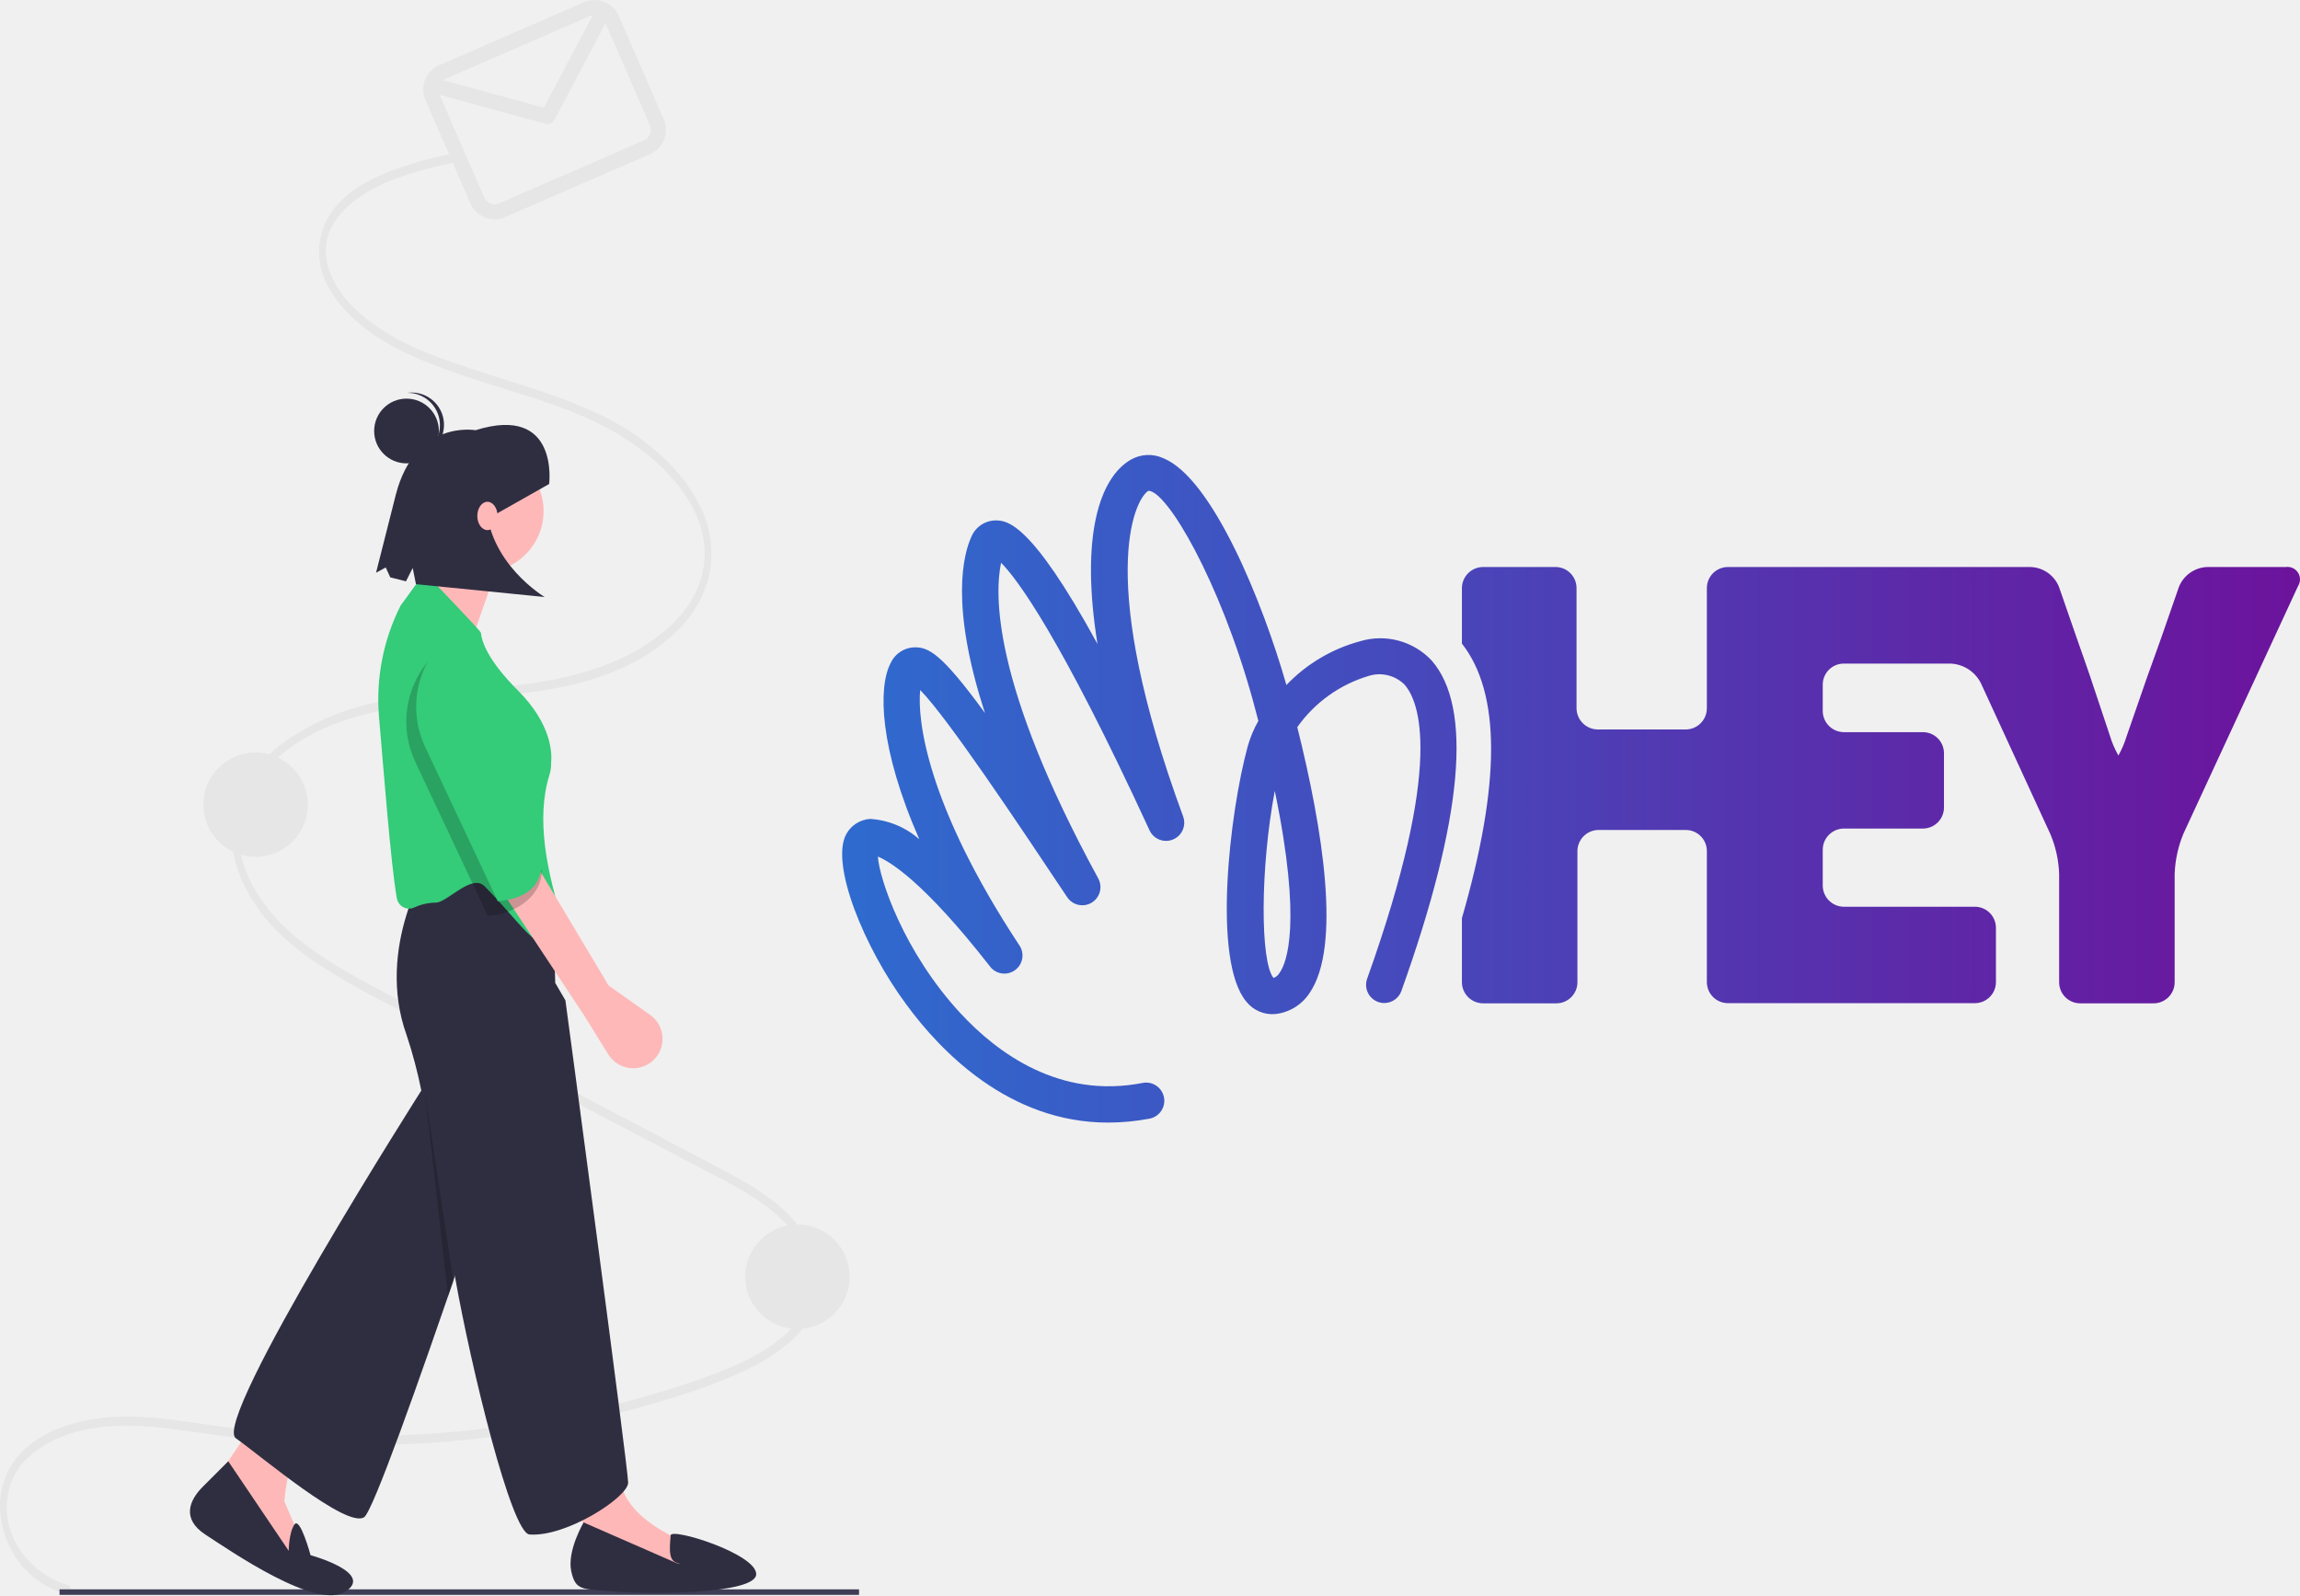
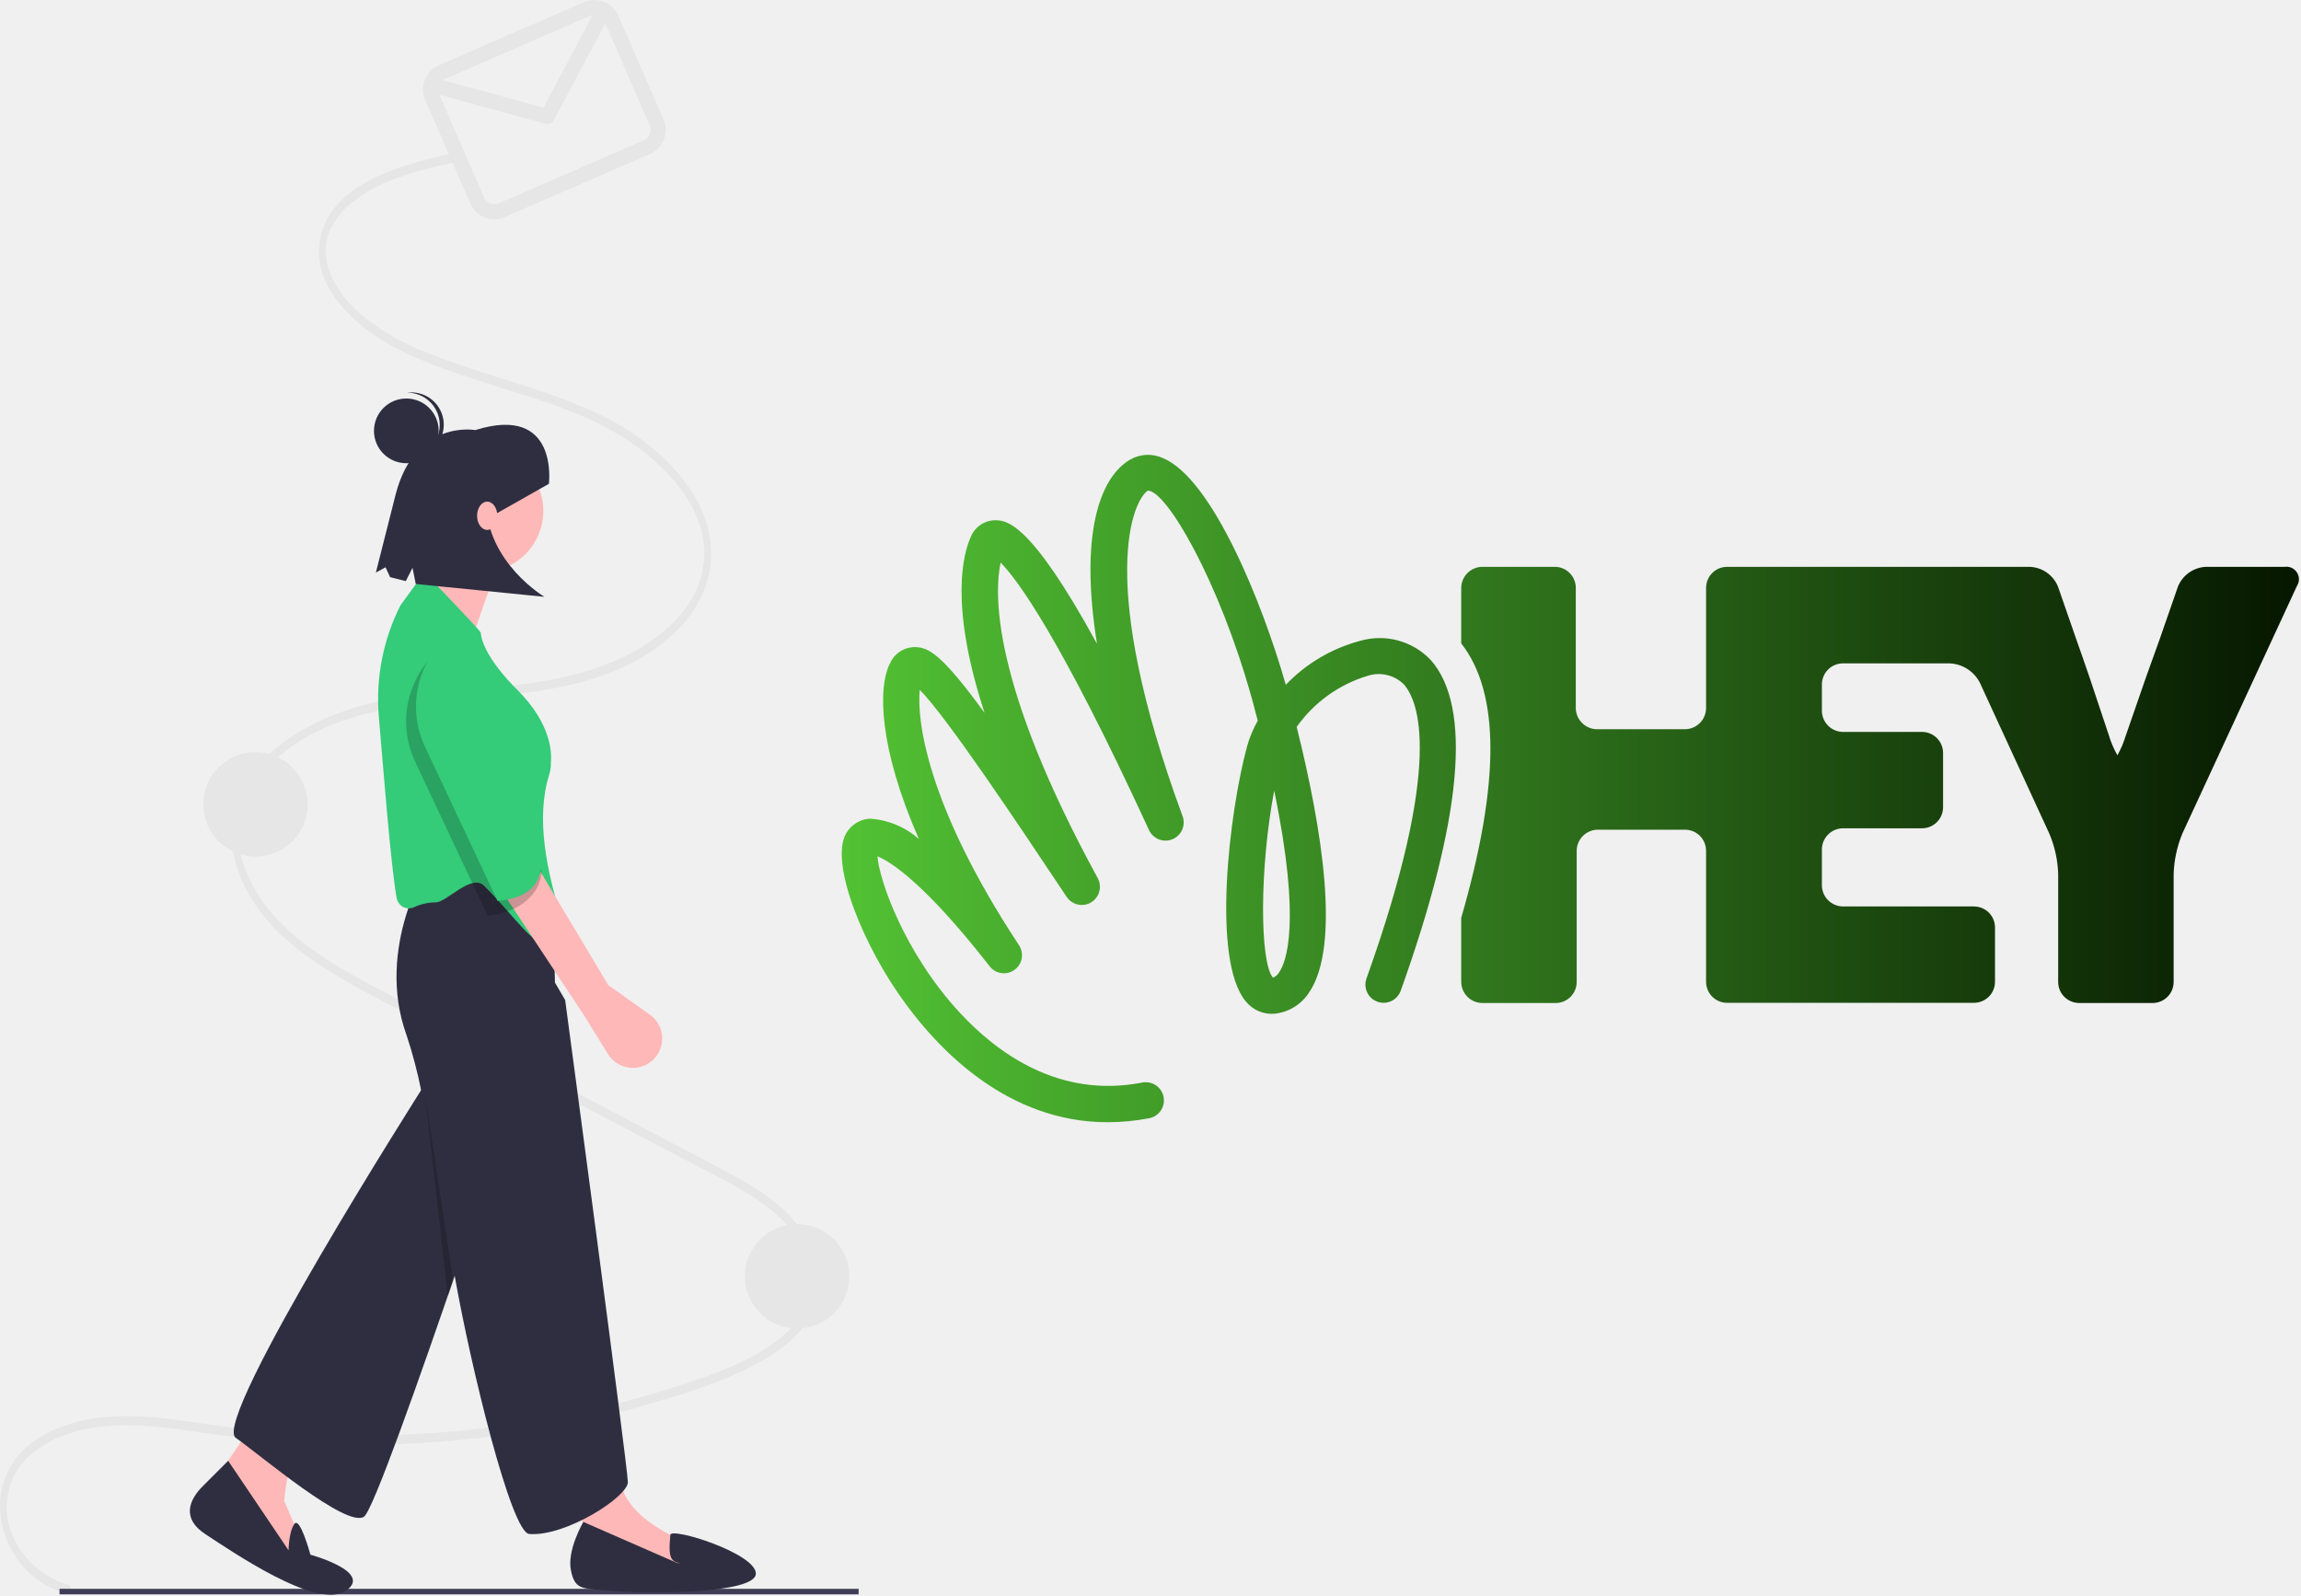
- <svg xmlns="http://www.w3.org/2000/svg" xmlns:xlink="http://www.w3.org/1999/xlink" id="ab26c067-d858-4fd4-abff-41faa1bb0c6e" data-name="Layer 1" width="932.161" height="646.623" viewBox="0 0 932.161 646.623">
+ <svg xmlns="http://www.w3.org/2000/svg" width="933" height="647" viewBox="0 0 933 647" fill="none">
+   <g clip-path="url(#clip0)">
+     <path d="M27.604 642.525C15.133 639.157 -0.045 625.147 3.205 605.891C4.816 596.341 11.001 590.159 17.415 586.162C26.285 580.633 36.388 578.549 46.124 578.023C57.354 577.416 68.572 578.947 79.718 580.565C90.721 582.164 101.725 583.595 112.778 584.469C156.027 587.861 199.54 584.63 241.814 574.887C252.248 572.48 262.619 569.655 272.927 566.413C282.696 563.538 292.246 559.969 301.506 555.732C313.762 549.848 333.693 538.398 332.068 517.193C331.206 505.95 324.585 496.97 317.906 490.713C309.831 483.149 300.486 478.172 291.334 473.338C248.764 450.857 206.11 428.642 163.498 406.296C153.553 401.081 143.542 396.005 133.89 389.893C124.853 384.171 115.859 377.525 108.587 368.334C102.235 360.307 96.56 349.531 96.76 337.484C96.926 327.494 101.472 319.017 107.04 312.681C120.825 296.994 140.326 290.634 157.951 287.303C179.847 283.164 202.061 283.185 223.972 279.189C241.664 275.962 260.567 269.732 274.956 255.133C281.042 249.195 285.347 241.674 287.384 233.418C289.222 224.771 288.329 215.767 284.829 207.65C280.931 198.34 274.714 190.924 268.176 184.852C260.667 177.973 252.15 172.283 242.92 167.978C223.487 158.718 203.053 153.896 183.147 146.79C173.385 143.305 163.524 139.483 154.459 133.497C146.78 128.425 138.414 121.589 134.141 111.423C125.326 90.448 146.357 77.948 158.273 73.213C166.373 70.141 174.716 67.752 183.214 66.073C185.011 65.687 184.249 62.1 182.46 62.484C173.515 64.228 164.748 66.788 156.269 70.132C149.083 73.117 141.668 77.041 136.024 83.793C133.454 86.842 131.554 90.397 130.447 94.227C129.34 98.058 129.051 102.078 129.598 106.028C131.093 116.092 137.593 123.846 143.696 129.463C151.768 136.891 160.971 141.741 170.302 145.695C180.129 149.86 190.165 153.105 200.197 156.289C220.244 162.65 241.19 168.319 259.287 181.855C271.946 191.324 289.144 209.077 284.933 231.084C283.063 240.852 277.387 248.49 271.261 254.107C264.068 260.51 255.772 265.554 246.777 268.995C206.675 285.134 162.539 273.592 123.47 295.513C110.186 302.966 94.051 316.535 93.921 337.886C93.854 348.977 98.3 359.15 103.796 367.19C110.379 376.82 118.904 383.941 127.577 389.893C136.71 395.93 146.193 401.421 155.976 406.335C166.663 411.949 177.353 417.555 188.045 423.153L252.929 457.179L285.167 474.085C295.006 479.244 305.098 484.194 314.044 491.768C321.369 497.97 330.023 508.144 329.275 520.778C328.682 530.811 322.017 538.052 315.926 542.892C308.039 549.161 299.18 553.215 290.365 556.584C280.198 560.47 269.863 563.694 259.509 566.592C238.299 572.52 216.652 576.757 194.772 579.263C172.946 581.776 150.959 582.596 129.007 581.715C117.915 581.268 106.841 580.381 95.784 579.053C84.386 577.68 73.037 575.565 61.611 574.627C51.275 573.778 40.839 573.975 30.66 576.703C22.161 578.98 13.182 583.04 6.731 590.962C1.975 597.009 -0.406 604.586 0.035 612.267C0.472 619.931 3.205 627.287 7.878 633.378C12.625 639.599 19.295 644.077 26.85 646.114C28.632 646.595 29.394 643.009 27.604 642.526L27.604 642.525Z" fill="#E6E6E6" />
+     <path d="M348.161 644.224H24.129V646.465H348.161V644.224Z" fill="#3F3D56" />
+     <path d="M323.2 538.67C334.891 538.67 344.368 529.193 344.368 517.502C344.368 505.812 334.891 496.334 323.2 496.334C311.509 496.334 302.032 505.812 302.032 517.502C302.032 529.193 311.509 538.67 323.2 538.67Z" fill="#E6E6E6" />
+     <path d="M103.581 347.316C115.272 347.316 124.749 337.839 124.749 326.148C124.749 314.458 115.272 304.98 103.581 304.98C91.89 304.98 82.413 314.458 82.413 326.148C82.413 337.839 91.89 347.316 103.581 347.316Z" fill="#E6E6E6" />
+     <path d="M142.981 560.139C142.981 560.139 124.683 584.93 120.551 589.061C116.419 593.193 115.239 608.54 115.239 608.54L122.322 625.067L118.19 633.331L86.316 601.457L120.551 550.695L142.981 560.139Z" fill="#FFB8B8" />
+     <path d="M220.895 408.443C220.895 408.443 154.664 610.256 147.581 614.978C140.498 619.701 105.615 590.062 95.581 582.978C85.546 575.895 171.315 441.147 171.315 441.147C157.739 396.878 164.23 386.603 164.23 386.603L220.895 408.443Z" fill="#2F2E41" />
+     <path d="M117.01 628.609C117.01 628.609 117.01 621.525 119.289 617.991C121.569 614.456 125.863 630.379 125.863 630.379C125.863 630.379 151.835 637.462 140.03 645.136C128.225 652.809 93.399 628.608 83.365 622.116C73.331 615.623 76.872 607.949 82.184 602.637L92.514 592.308L117.01 628.609Z" fill="#2F2E41" />
+     <path d="M242.144 573.124C242.144 573.124 247.456 588.471 252.178 603.227C256.9 617.984 279.33 625.657 279.33 625.657L283.462 636.282L271.067 642.184L235.061 633.331C235.061 633.331 236.241 621.525 236.241 617.394C236.241 613.262 217.353 578.437 217.353 578.437L242.144 573.124Z" fill="#FFB8B8" />
+     <path d="M195.514 231.956C209.205 231.956 220.305 220.857 220.305 207.165C220.305 193.473 209.205 182.374 195.514 182.374C181.822 182.374 170.723 193.473 170.723 207.165C170.723 220.857 181.822 231.956 195.514 231.956Z" fill="#FFB8B8" />
+     <path d="M181.938 220.151C181.938 223.692 164.23 250.844 164.23 250.844L190.171 262.422L202.007 228.414L181.938 220.151Z" fill="#FFB8B8" />
+     <path d="M205.548 349.417C210.418 349.392 215.104 351.278 218.6 354.669C222.095 358.06 224.122 362.687 224.246 367.555L225.027 398.408L229.158 405.491C229.158 405.491 254.581 595.076 254.581 600.978C254.581 606.881 229.337 623.159 214.581 621.978C207.281 621.394 190.913 554.329 184.419 517.612C179.796 491.472 175.285 463.026 170.753 442.026C169.24 434.454 167.259 426.984 164.82 419.657C151.835 383.652 174.265 349.417 174.265 349.417H205.548V349.417Z" fill="#2F2E41" />
+     <path d="M274.313 633.626C274.313 633.626 277.559 634.511 274.018 633.331C270.476 632.15 271.657 625.657 271.803 622.357C271.948 619.057 306.482 629.789 306.482 638.053C306.482 646.316 262.213 646.316 249.227 645.136C236.241 643.955 233.29 645.136 231.519 636.872C229.749 628.608 236.537 617.098 236.537 617.098L274.313 633.626Z" fill="#2F2E41" />
+     <path d="M176.609 365.868C181.225 365.868 191.153 354.011 196.348 359.207C200.127 362.986 203.334 366.616 206.163 369.819C214.284 379.012 221.384 387.438 226.318 381.393C227.064 380.479 224.556 382.589 226.647 381.167C227.514 380.576 228.176 379.731 228.541 378.747C228.907 377.764 228.957 376.691 228.686 375.678C221.527 353.25 217.069 331.765 222.762 313.819C223.184 312.394 223.386 310.913 223.36 309.427C223.361 309.21 223.371 308.992 223.391 308.775C223.692 305.463 223.616 293.601 210.026 280.011C197.605 267.59 195.222 259.958 194.908 256.514C194.834 255.712 174.812 234.938 174.812 234.938C173.764 234.498 172.597 234.426 171.502 234.733C170.408 235.04 169.449 235.709 168.783 236.63L162.37 245.449C155.398 259.252 152.356 274.706 153.574 290.122C155.311 310.132 158.325 349.703 160.801 363.977C161.006 365.278 161.696 366.453 162.732 367.266C163.446 367.819 164.297 368.167 165.193 368.274C166.09 368.38 166.998 368.24 167.822 367.869C170.576 366.586 173.571 365.904 176.609 365.868Z" fill="#34CB79" />
+     <path d="M201.464 208.111L197.013 203.408C197.384 228.173 220.748 241.991 220.748 241.991L168.581 236.79L167.263 230.221L164.537 235.63L158.168 234.017L156.335 230.012L152.405 232.151L160.47 200.305C168.435 169.925 192.723 174.382 192.723 174.382C226.729 163.745 222.561 196.181 222.561 196.181L201.464 208.111Z" fill="#2F2E41" />
+     <path opacity="0.2" d="M181.595 525.642L172.134 441.966L183.767 519.477L181.595 525.642Z" fill="black" />
+     <path d="M164.756 187.817C172 187.817 177.873 181.944 177.873 174.699C177.873 167.455 172 161.582 164.756 161.582C157.511 161.582 151.638 167.455 151.638 174.699C151.638 181.944 157.511 187.817 164.756 187.817Z" fill="#2F2E41" />
+     <path d="M166.839 185.326C167.112 185.325 167.383 185.332 167.66 185.315L167.687 185.313C171.157 185.084 174.395 183.487 176.688 180.872C178.981 178.257 180.142 174.839 179.915 171.368C179.688 167.898 178.092 164.66 175.479 162.365C172.865 160.071 169.447 158.909 165.976 159.134C165.7 159.152 165.432 159.193 165.161 159.228C168.496 159.218 171.71 160.481 174.146 162.759C176.583 165.038 178.058 168.159 178.272 171.488C178.486 174.816 177.422 178.101 175.298 180.673C173.173 183.244 170.148 184.908 166.839 185.326V185.326Z" fill="#2F2E41" />
+     <path d="M197.549 214.871C199.813 214.871 201.649 212.302 201.649 209.132C201.649 205.963 199.813 203.394 197.549 203.394C195.285 203.394 193.45 205.963 193.45 209.132C193.45 212.302 195.285 214.871 197.549 214.871Z" fill="#FFB8B8" />
+     <path d="M246.644 399.454L263.495 411.38C264.962 412.418 266.175 413.775 267.043 415.349C267.91 416.923 268.41 418.673 268.505 420.467C268.6 422.262 268.287 424.055 267.59 425.711C266.892 427.367 265.829 428.844 264.48 430.031C263.18 431.174 261.647 432.02 259.987 432.51C258.327 432.999 256.58 433.121 254.868 432.866C253.156 432.611 251.52 431.986 250.075 431.034C248.629 430.082 247.409 428.827 246.499 427.355L236.747 411.588L202.431 359.727L216.65 349.265L246.644 399.454Z" fill="#FEB8B8" />
+     <path opacity="0.2" d="M219.581 352.978C219.648 362.169 210.565 370.15 197.735 371.305L168.303 308.77C165.214 302.206 164.057 294.899 164.967 287.702C165.878 280.505 168.818 273.716 173.444 268.128L203.154 304.234C204.077 319.93 210.773 336.198 219.581 352.978Z" fill="black" />
+     <path d="M219.581 348.978C219.648 358.169 214.565 364.15 201.735 365.305L172.303 302.77C169.214 296.206 168.057 288.899 168.967 281.702C169.878 274.505 172.818 267.716 177.444 262.128L207.154 298.234C208.077 313.93 210.773 332.198 219.581 348.978Z" fill="#34CB79" />
+     <path d="M926.369 229.834H894.458C891.994 229.944 889.613 230.76 887.599 232.184C885.585 233.608 884.023 235.58 883.097 237.866L875.86 258.706L870.071 274.843L861.967 298.216C861.12 301.006 859.98 303.698 858.566 306.248C857.1 303.689 855.934 300.97 855.092 298.144L847.35 274.915C845.83 270.429 843.297 263.193 841.705 258.706L834.469 237.866C833.538 235.569 831.964 233.589 829.936 232.165C827.908 230.74 825.512 229.931 823.036 229.834H700.309C699.188 229.834 698.078 230.054 697.042 230.484C696.006 230.913 695.065 231.542 694.272 232.335C693.479 233.127 692.85 234.069 692.421 235.105C691.992 236.141 691.771 237.251 691.771 238.372V287.072C691.771 289.356 690.864 291.546 689.249 293.161C687.634 294.776 685.443 295.683 683.16 295.683H647.557C645.279 295.664 643.1 294.751 641.489 293.14C639.879 291.529 638.965 289.35 638.946 287.072V238.372C638.948 236.169 638.099 234.05 636.575 232.459C635.051 230.868 632.971 229.927 630.769 229.834H601.101C598.829 229.833 596.65 230.731 595.037 232.33C593.424 233.929 592.509 236.101 592.49 238.372V260.877C608.265 280.994 608.265 317.609 592.49 372.17V398.148C592.509 400.419 593.424 402.591 595.037 404.19C596.65 405.79 598.829 406.687 601.101 406.687H630.769C631.891 406.687 633.001 406.466 634.037 406.037C635.073 405.608 636.014 404.979 636.807 404.186C637.6 403.393 638.229 402.452 638.658 401.416C639.087 400.38 639.308 399.27 639.308 398.148V345.034C639.306 342.812 640.164 340.675 641.701 339.07C643.238 337.465 645.337 336.517 647.557 336.423H683.16C685.424 336.404 687.604 337.285 689.218 338.873C690.833 340.461 691.751 342.625 691.77 344.889L691.771 344.962V398.076C691.771 400.34 692.67 402.512 694.272 404.114C695.873 405.715 698.045 406.615 700.309 406.615H800.387C802.651 406.615 804.823 405.715 806.424 404.114C808.026 402.512 808.925 400.34 808.925 398.076V376.078C808.925 373.813 808.026 371.641 806.424 370.04C804.823 368.439 802.651 367.539 800.387 367.539H747.273C745.001 367.52 742.83 366.604 741.23 364.991C739.631 363.379 738.734 361.199 738.734 358.928V344.455C738.734 342.184 739.631 340.005 741.23 338.392C742.83 336.779 745.001 335.863 747.273 335.844H779.329C781.594 335.844 783.766 334.945 785.367 333.343C786.968 331.742 787.868 329.57 787.868 327.306V305.307C787.868 303.043 786.968 300.871 785.367 299.27C783.766 297.668 781.594 296.769 779.329 296.769H747.273C745.001 296.75 742.83 295.834 741.23 294.221C739.631 292.608 738.734 290.429 738.734 288.158V277.593C738.715 275.328 739.596 273.149 741.184 271.534C742.771 269.919 744.935 269.001 747.2 268.982L747.273 268.982H790.69C793.211 269.117 795.653 269.91 797.772 271.281C799.892 272.652 801.617 274.553 802.774 276.797L830.923 337.943C833.131 343.123 834.357 348.669 834.541 354.297V398.148C834.541 400.413 835.441 402.585 837.042 404.186C838.644 405.787 840.816 406.687 843.08 406.687H872.749C875.013 406.706 877.193 405.825 878.808 404.237C880.422 402.65 881.34 400.486 881.36 398.221L881.36 398.148V354.297C881.555 348.677 882.756 343.138 884.906 337.943L931.362 237.576C931.885 236.759 932.162 235.808 932.161 234.837C932.159 233.867 931.878 232.917 931.352 232.101C930.826 231.286 930.077 230.638 929.194 230.236C928.31 229.834 927.33 229.694 926.369 229.834Z" fill="url(#paint0_linear)" />
+     <path d="M551.171 259.936C539.802 263.015 529.492 269.146 521.358 277.665C511.878 244.378 491.472 194.014 471.572 185.765C469.469 184.787 467.162 184.33 464.844 184.431C462.527 184.531 460.268 185.188 458.258 186.344C445.811 193.58 437.707 216.881 444.798 261.022C417.445 210.947 407.894 211.019 403.48 210.947C401.359 210.977 399.295 211.631 397.544 212.828C395.794 214.025 394.435 215.712 393.638 217.677C390.671 224.262 384.738 244.813 399.21 289.026C381.771 265.146 376.416 262.107 370.265 262.397C368.297 262.513 366.397 263.159 364.766 264.267C363.135 265.376 361.835 266.905 361.003 268.692C355.793 278.533 356.372 303.281 372.581 340.186C367.029 335.287 360 332.384 352.609 331.937C350.618 332.076 348.695 332.712 347.014 333.787C345.332 334.861 343.947 336.34 342.985 338.088C336.4 350.172 350.221 384.11 367.298 407.121C381.12 426.008 408.834 455.025 449.068 455.025C454.701 455.017 460.321 454.484 465.856 453.433C467.781 453.092 469.491 452.001 470.612 450.399C471.733 448.798 472.171 446.816 471.832 444.891C471.492 442.966 470.402 441.255 468.801 440.133C467.2 439.011 465.219 438.571 463.294 438.91C463.207 438.925 463.12 438.942 463.034 438.961C429.602 445.473 404.42 427.093 389.152 410.594C366.358 385.919 356.372 356.25 355.793 347.205C360.569 349.159 374.318 357.264 401.092 391.563C402.224 393.147 403.939 394.215 405.859 394.534C407.779 394.853 409.748 394.396 411.331 393.264C412.914 392.131 413.983 390.417 414.302 388.496C414.621 386.576 414.164 384.608 413.031 383.024C375.403 325.931 371.712 291.341 372.943 279.691C384.014 290.98 411.656 332.371 432.497 363.631C433.544 365.215 435.164 366.333 437.016 366.751C438.869 367.168 440.811 366.854 442.437 365.873C444.063 364.891 445.247 363.32 445.741 361.486C446.235 359.652 446.001 357.699 445.088 356.033C401.67 276.435 403.19 240.254 405.723 228.097C412.235 234.682 429.53 257.621 465.928 336.64C466.74 338.348 468.177 339.678 469.943 340.357C471.708 341.035 473.666 341.009 475.413 340.284C477.159 339.56 478.561 338.192 479.328 336.463C480.094 334.734 480.167 332.777 479.532 330.996C444.219 235.116 459.56 202.625 465.422 198.935C473.02 198.935 494.366 235.55 507.681 283.526C508.477 286.493 509.273 289.388 509.997 292.21C508.129 295.493 506.67 298.992 505.655 302.63C498.419 329.187 491.182 389.465 505.148 406.036C506.538 407.771 508.336 409.136 510.382 410.007C512.427 410.879 514.657 411.229 516.871 411.029C519.675 410.724 522.376 409.8 524.779 408.323C527.182 406.846 529.226 404.854 530.765 402.49C543.718 383.603 536.119 336.206 525.772 294.743C532.82 284.772 543.014 277.459 554.717 273.975C557.217 273.189 559.885 273.097 562.434 273.708C564.982 274.32 567.317 275.613 569.189 277.448C575.123 284.105 585.471 308.998 554.065 396.773C553.742 397.686 553.602 398.653 553.653 399.619C553.703 400.585 553.944 401.532 554.36 402.406C555.202 404.17 556.709 405.528 558.552 406.18C560.394 406.833 562.42 406.727 564.184 405.885C565.949 405.044 567.306 403.536 567.959 401.694C592.996 331.72 596.904 286.638 580.188 267.679C576.551 263.816 571.908 261.045 566.782 259.677C561.655 258.309 556.249 258.399 551.171 259.936ZM518.608 394.313C518.067 395.285 517.193 396.03 516.148 396.412C510.72 389.971 510.72 351.836 516.654 320.576C527.87 374.63 521.358 390.478 518.608 394.313Z" fill="url(#paint1_linear)" />
+     <path d="M236.722 0.886L177.945 26.437C175.349 27.569 173.308 29.685 172.27 32.32C171.232 34.954 171.281 37.894 172.407 40.492L190.658 82.475C191.79 85.071 193.906 87.112 196.541 88.15C199.176 89.189 202.115 89.139 204.713 88.013L263.49 62.461C266.086 61.329 268.127 59.214 269.165 56.579C270.203 53.944 270.154 51.005 269.028 48.407L250.776 6.423C249.644 3.827 247.529 1.786 244.894 0.748C242.259 -0.29 239.32 -0.241 236.722 0.886ZM239.155 6.483C239.507 6.332 239.876 6.226 240.254 6.167L220.382 43.659L179.567 32.49C179.822 32.311 180.093 32.159 180.378 32.035L239.155 6.483ZM261.057 56.864L202.28 82.415C201.166 82.898 199.906 82.919 198.777 82.474C197.648 82.029 196.741 81.154 196.256 80.042L178.169 38.435L221.129 50.192C221.798 50.375 222.509 50.325 223.145 50.049C223.782 49.774 224.306 49.29 224.631 48.677L245.43 9.435L263.43 50.84C263.912 51.954 263.934 53.213 263.489 54.343C263.044 55.472 262.169 56.378 261.057 56.864H261.057Z" fill="#E6E6E6" />
+   </g>
  <defs>
-     <linearGradient id="ae928bff-3575-4039-8931-1ea5500585a1" x1="10.07" y1="883.098" x2="23.03" y2="883.098" gradientTransform="matrix(46.94042, 0, 0, -24.44727, -11.22942, 22034.262)" gradientUnits="userSpaceOnUse">
-       <stop offset="0" stop-color="#2d6dd0" />
-       <stop offset="0.99" stop-color="#6c139c" />
+     <linearGradient id="paint0_linear" x1="341" y1="320" x2="932" y2="320" gradientUnits="userSpaceOnUse">
+       <stop stop-color="#52C234" />
+       <stop offset="1" stop-color="#061700" />
    </linearGradient>
-     <linearGradient id="ab16e020-95e2-4019-a7f2-352f369779da" x1="14.383" y1="889.089" x2="32.061" y2="889.089" gradientTransform="matrix(34.41098, 0, 0, -37.39629, -33.41135, 33695.057)" xlink:href="#ae928bff-3575-4039-8931-1ea5500585a1" />
+     <linearGradient id="paint1_linear" x1="341" y1="320" x2="932" y2="320" gradientUnits="userSpaceOnUse">
+       <stop stop-color="#52C234" />
+       <stop offset="1" stop-color="#061700" />
+     </linearGradient>
+     <clipPath id="clip0">
+       <rect width="932.161" height="646.623" fill="white" />
+     </clipPath>
  </defs>
-   <path d="M161.523,769.214c-12.471-3.368-27.649-17.378-24.399-36.634,1.612-9.55,7.797-15.732,14.21-19.729,8.871-5.529,18.974-7.613,28.71-8.139,11.23-.607,22.447.924,33.593,2.543,11.003,1.598,22.008,3.029,33.06,3.903a426.18,426.18,0,0,0,129.036-9.581q15.65-3.612,31.113-8.474a213.747,213.747,0,0,0,28.579-10.681c12.256-5.884,32.187-17.334,30.562-38.539-.862-11.244-7.483-20.224-14.162-26.48-8.075-7.565-17.42-12.542-26.572-17.375-42.57-22.482-85.224-44.696-127.836-67.042-9.945-5.215-19.956-10.291-29.608-16.403-9.036-5.722-18.031-12.369-25.303-21.559-6.352-8.027-12.027-18.803-11.827-30.85.166-9.99,4.712-18.468,10.28-24.804,13.785-15.686,33.286-22.046,50.91-25.378,21.897-4.139,44.11-4.118,66.021-8.114,17.692-3.227,36.595-9.457,50.984-24.056a45.6,45.6,0,0,0,12.429-21.715,42.678,42.678,0,0,0-2.556-25.768c-3.898-9.31-10.115-16.726-16.652-22.798A99.914,99.914,0,0,0,376.84,294.667c-19.433-9.26-39.868-14.082-59.773-21.188-9.762-3.485-19.623-7.307-28.688-13.293-7.68-5.072-16.046-11.908-20.318-22.074-8.816-20.975,12.215-33.475,24.132-38.211a155.156,155.156,0,0,1,24.941-7.14c1.797-.386,1.034-3.973-.754-3.589a149.217,149.217,0,0,0-26.191,7.648c-7.186,2.986-14.601,6.909-20.245,13.662a28.438,28.438,0,0,0-6.426,22.235c1.495,10.064,7.994,17.818,14.098,23.435,8.072,7.428,17.275,12.278,26.605,16.232,9.827,4.164,19.863,7.41,29.895,10.593,20.047,6.361,40.993,12.03,59.09,25.566,12.659,9.469,29.857,27.223,25.646,49.229-1.869,9.769-7.546,17.406-13.671,23.024a79.603,79.603,0,0,1-24.484,14.887c-40.103,16.139-84.238,4.598-123.308,26.518-13.284,7.453-29.419,21.023-29.549,42.374-.067,11.091,4.378,21.264,9.875,29.304,6.583,9.63,15.108,16.751,23.781,22.703a276.82,276.82,0,0,0,28.399,16.442q16.031,8.42,32.069,16.818l64.884,34.026,32.238,16.906c9.839,5.16,19.931,10.109,28.877,17.683,7.325,6.202,15.979,16.376,15.232,29.01-.594,10.033-7.259,17.274-13.349,22.115-7.887,6.268-16.746,10.323-25.561,13.692-10.167,3.886-20.502,7.11-30.856,10.008a416.592,416.592,0,0,1-64.737,12.671,425.692,425.692,0,0,1-65.765,2.451q-16.637-.67-33.223-2.662c-11.398-1.373-22.746-3.488-34.173-4.426-10.336-.849-20.771-.652-30.95,2.076-8.499,2.278-17.478,6.337-23.93,14.259a31.543,31.543,0,0,0-6.696,21.305,38.256,38.256,0,0,0,7.843,21.112,35.489,35.489,0,0,0,18.972,12.736c1.782.481,2.543-3.105.754-3.589Z" transform="translate(-133.9194 -126.6887)" fill="#e6e6e6" />
-   <rect x="24.129" y="644.224" width="324.033" height="2.241" fill="#3f3d56" />
-   <circle cx="323.2" cy="517.502" r="21.168" fill="#e6e6e6" />
-   <circle cx="103.581" cy="326.148" r="21.168" fill="#e6e6e6" />
-   <path d="M276.9,686.827s-18.298,24.791-22.43,28.923-5.312,19.478-5.312,19.478l7.083,16.527-4.132,8.264-31.874-31.874,34.235-50.762Z" transform="translate(-133.9194 -126.6887)" fill="#ffb8b8" />
-   <path d="M354.814,535.131S288.583,736.945,281.5,741.667s-41.966-24.917-52-32,75.734-141.832,75.734-141.832c-13.576-44.269-7.084-54.544-7.084-54.544Z" transform="translate(-133.9194 -126.6887)" fill="#2f2e41" />
-   <path d="M250.929,755.297s-0-7.083,2.28-10.618,6.574,12.388,6.574,12.388,25.971,7.083,14.166,14.756-46.63-16.527-56.665-23.02-6.493-14.166-1.181-19.478l10.329-10.329Z" transform="translate(-133.9194 -126.6887)" fill="#2f2e41" />
-   <path d="M376.063,699.813s5.312,15.347,10.034,30.103,27.152,22.43,27.152,22.43l4.132,10.625L404.986,768.873l-36.006-8.854s1.181-11.805,1.181-15.937-18.888-38.957-18.888-38.957Z" transform="translate(-133.9194 -126.6887)" fill="#ffb8b8" />
-   <circle cx="195.514" cy="207.165" r="24.791" fill="#ffb8b8" />
-   <path d="M315.857,346.839c0,3.542-17.708,30.693-17.708,30.693l25.941,11.578,11.836-34.008Z" transform="translate(-133.9194 -126.6887)" fill="#ffb8b8" />
-   <path d="M339.467,476.106A18.61,18.61,0,0,1,358.165,494.244l.781,30.853,4.132,7.083S388.5,721.765,388.5,727.667s-25.244,22.181-40,21c-7.3-.584-23.667-67.65-30.161-104.367-4.623-26.139-9.135-54.586-13.666-75.586a186.643,186.643,0,0,0-5.933-22.369c-12.986-36.006,9.444-70.241,9.444-70.241h31.284Z" transform="translate(-133.9194 -126.6887)" fill="#2f2e41" />
-   <path d="M408.232,760.314s3.246.885-.295-.295-2.361-7.673-2.215-10.973,34.679,7.432,34.679,15.695-44.269,8.264-57.255,7.083-15.937,0-17.708-8.264,5.017-19.774,5.017-19.774Z" transform="translate(-133.9194 -126.6887)" fill="#2f2e41" />
-   <path d="M310.528,492.556c4.616,0,14.544-11.857,19.74-6.661,3.779,3.779,6.986,7.409,9.815,10.612,8.121,9.194,15.221,17.619,20.155,11.574.746-.914-1.761,1.197.329-.226a5.058,5.058,0,0,0,2.039-5.489c-7.159-22.427-11.616-43.913-5.924-61.859a14.56,14.56,0,0,0,.599-4.391q.001-.326.03-.653c.301-3.312.225-15.173-13.365-28.763-12.421-12.421-14.804-20.053-15.118-23.497-.074-.802-20.096-21.576-20.096-21.576a5.034,5.034,0,0,0-6.029,1.692l-6.413,8.818a84.349,84.349,0,0,0-8.796,44.674c1.736,20.01,4.751,59.581,7.227,73.855a5.215,5.215,0,0,0,1.931,3.289,4.972,4.972,0,0,0,5.089.602A21.435,21.435,0,0,1,310.528,492.556Z" transform="translate(-133.9194 -126.6887)" fill="#34cb79" />
-   <path d="M335.383,334.8l-4.45-4.703c.37,24.765,23.735,38.582,23.735,38.582l-52.167-5.201L301.182,356.909l-2.726,5.41-6.369-1.613-1.832-4.005-3.93,2.139,8.065-31.846c7.965-30.38,32.253-25.924,32.253-25.924,34.007-10.636,29.839,21.799,29.839,21.799Z" transform="translate(-133.9194 -126.6887)" fill="#2f2e41" />
-   <polygon points="181.595 525.642 172.134 441.966 183.767 519.477 181.595 525.642" opacity="0.2" style="isolation:isolate" />
-   <circle cx="164.756" cy="174.699" r="13.117" fill="#2f2e41" />
-   <path d="M300.758,312.015c.273-.001.545.006.821-.011l.028-.002a13.117,13.117,0,0,0-1.711-26.179c-.276.018-.545.06-.815.094a13.101,13.101,0,0,1,1.678,26.098Z" transform="translate(-133.9194 -126.6887)" fill="#2f2e41" />
-   <ellipse cx="197.549" cy="209.132" rx="4.099" ry="5.739" fill="#ffb8b8" />
-   <path d="M380.563,526.143l16.852,11.926a11.901,11.901,0,0,1,.985,18.651l0,0a11.901,11.901,0,0,1-17.981-2.677l-9.752-15.767L336.35,486.416l14.22-10.462Z" transform="translate(-133.9194 -126.6887)" fill="#feb8b8" />
-   <path d="M353.5,479.667c.068,9.191-9.016,17.172-21.846,18.326l-29.432-62.535a38.214,38.214,0,0,1,5.14-40.642v0l29.71,36.106C337.996,446.618,344.693,462.887,353.5,479.667Z" transform="translate(-133.9194 -126.6887)" opacity="0.2" />
-   <path d="M353.5,475.667c.068,9.191-5.016,15.172-17.846,16.326l-29.432-62.535a38.214,38.214,0,0,1,5.14-40.642v0l29.71,36.106C341.996,440.618,344.693,458.887,353.5,475.667Z" transform="translate(-133.9194 -126.6887)" fill="#34cb79" />
-   <path id="a85aa9a8-70f8-49a0-91e4-e8ca3e9b5e25" data-name="Path 1" d="M1060.289,356.522h-31.912a12.88,12.88,0,0,0-11.361,8.032l-7.236,20.84-5.789,16.137-8.105,23.373a41.249,41.249,0,0,1-3.401,8.032,38.28,38.28,0,0,1-3.473-8.105L981.269,401.604c-1.52-4.486-4.052-11.723-5.644-16.209l-7.236-20.84a12.881,12.881,0,0,0-11.433-8.032H834.229a8.539,8.539,0,0,0-8.539,8.539h0v48.7a8.611,8.611,0,0,1-8.611,8.611H781.477a8.683,8.683,0,0,1-8.611-8.611V365.061a8.539,8.539,0,0,0-8.177-8.539H735.02a8.611,8.611,0,0,0-8.611,8.539V387.566c15.775,20.117,15.775,56.732,0,111.293v25.978a8.611,8.611,0,0,0,8.611,8.539h29.669a8.539,8.539,0,0,0,8.539-8.539h0V471.723a8.611,8.611,0,0,1,8.249-8.611H817.079a8.539,8.539,0,0,1,8.611,8.466l0.0.073v53.114a8.539,8.539,0,0,0,8.539,8.539h100.077a8.539,8.539,0,0,0,8.539-8.539V502.766a8.539,8.539,0,0,0-8.539-8.539H881.192a8.611,8.611,0,0,1-8.539-8.611V471.144a8.611,8.611,0,0,1,8.539-8.611h32.056a8.539,8.539,0,0,0,8.539-8.539h0V431.996a8.539,8.539,0,0,0-8.539-8.539H881.192a8.611,8.611,0,0,1-8.539-8.611V404.281a8.539,8.539,0,0,1,8.466-8.611l.073-0H924.609a14.472,14.472,0,0,1,12.084,7.815l28.149,61.146a45.516,45.516,0,0,1,3.618,16.354v43.852a8.539,8.539,0,0,0,8.539,8.539h29.669a8.539,8.539,0,0,0,8.611-8.466l0-.073V480.985a47.035,47.035,0,0,1,3.546-16.354L1065.282,364.265a5.065,5.065,0,0,0-4.993-7.743Z" transform="translate(-133.9194 -126.6887)" fill="url(#ae928bff-3575-4039-8931-1ea5500585a1)" />
-   <path id="ab32811a-36b8-48f6-a9b0-164845ebe4b4" data-name="Path 2" d="M685.09,386.625A64.547,64.547,0,0,0,655.277,404.354c-9.479-33.287-29.886-83.651-49.785-91.9a14.472,14.472,0,0,0-13.315.579c-12.446,7.236-20.551,30.537-13.459,74.678-27.353-50.075-36.905-50.002-41.319-50.075a10.782,10.782,0,0,0-9.841,6.73c-2.967,6.585-8.901,27.136,5.572,71.349-17.439-23.88-22.794-26.919-28.945-26.629a10.927,10.927,0,0,0-9.262,6.296c-5.21,9.841-4.631,34.589,11.578,71.494a33.214,33.214,0,0,0-19.972-8.249,11.94,11.94,0,0,0-9.624,6.151c-6.585,12.084,7.236,46.022,24.314,69.034,13.821,18.887,41.536,47.904,81.769,47.904a90.744,90.744,0,0,0,16.788-1.592,7.374,7.374,0,0,0-2.562-14.523q-.131.023-.26.051c-33.431,6.513-58.613-11.867-73.882-28.366-22.794-24.676-32.78-54.344-33.359-63.389,4.776,1.954,18.525,10.058,45.299,44.358a7.339,7.339,0,1,0,11.94-8.539h0c-37.628-57.094-41.319-91.683-40.089-103.333,11.071,11.289,38.714,52.68,59.554,83.94a7.359,7.359,0,0,0,12.591-7.598C535.59,403.124,537.109,366.942,539.642,354.786c6.513,6.585,23.807,29.524,60.205,108.543a7.374,7.374,0,0,0,13.604-5.644c-35.313-95.88-19.972-128.371-14.111-132.061,7.598,0,28.945,36.615,42.26,84.591.796,2.967,1.592,5.861,2.316,8.683a46.167,46.167,0,0,0-4.342,10.42c-7.236,26.557-14.472,86.835-.507,103.406a13.459,13.459,0,0,0,11.723,4.993,19.031,19.031,0,0,0,13.894-8.539c12.953-18.887,5.355-66.284-4.993-107.747a54.489,54.489,0,0,1,28.945-20.768,14.472,14.472,0,0,1,14.472,3.473c5.934,6.657,16.281,31.55-15.124,119.325a7.37,7.37,0,0,0,13.894,4.921c25.037-69.974,28.945-115.056,12.229-134.015A28.511,28.511,0,0,0,685.09,386.625Zm-32.563,134.377a4.631,4.631,0,0,1-2.46,2.099c-5.427-6.44-5.427-44.575.507-75.836C661.79,501.319,655.277,517.167,652.527,521.002Z" transform="translate(-133.9194 -126.6887)" fill="url(#ab16e020-95e2-4019-a7f2-352f369779da)" />
-   <path d="M370.641,127.574l-58.777,25.552a10.694,10.694,0,0,0-5.538,14.055l18.251,41.983a10.694,10.694,0,0,0,14.055,5.538l58.777-25.552a10.694,10.694,0,0,0,5.538-14.055l-18.251-41.983A10.694,10.694,0,0,0,370.641,127.574Zm2.433,5.598a4.557,4.557,0,0,1,1.099-.316l-19.872,37.492-40.815-11.169a4.58,4.58,0,0,1,.811-.455Zm21.901,50.38L336.199,209.104a4.583,4.583,0,0,1-6.023-2.373l-18.087-41.606,42.96,11.756a3.052,3.052,0,0,0,3.502-1.514l20.799-39.243,18,41.405A4.583,4.583,0,0,1,394.976,183.552Z" transform="translate(-133.9194 -126.6887)" fill="#e6e6e6" />
</svg>
